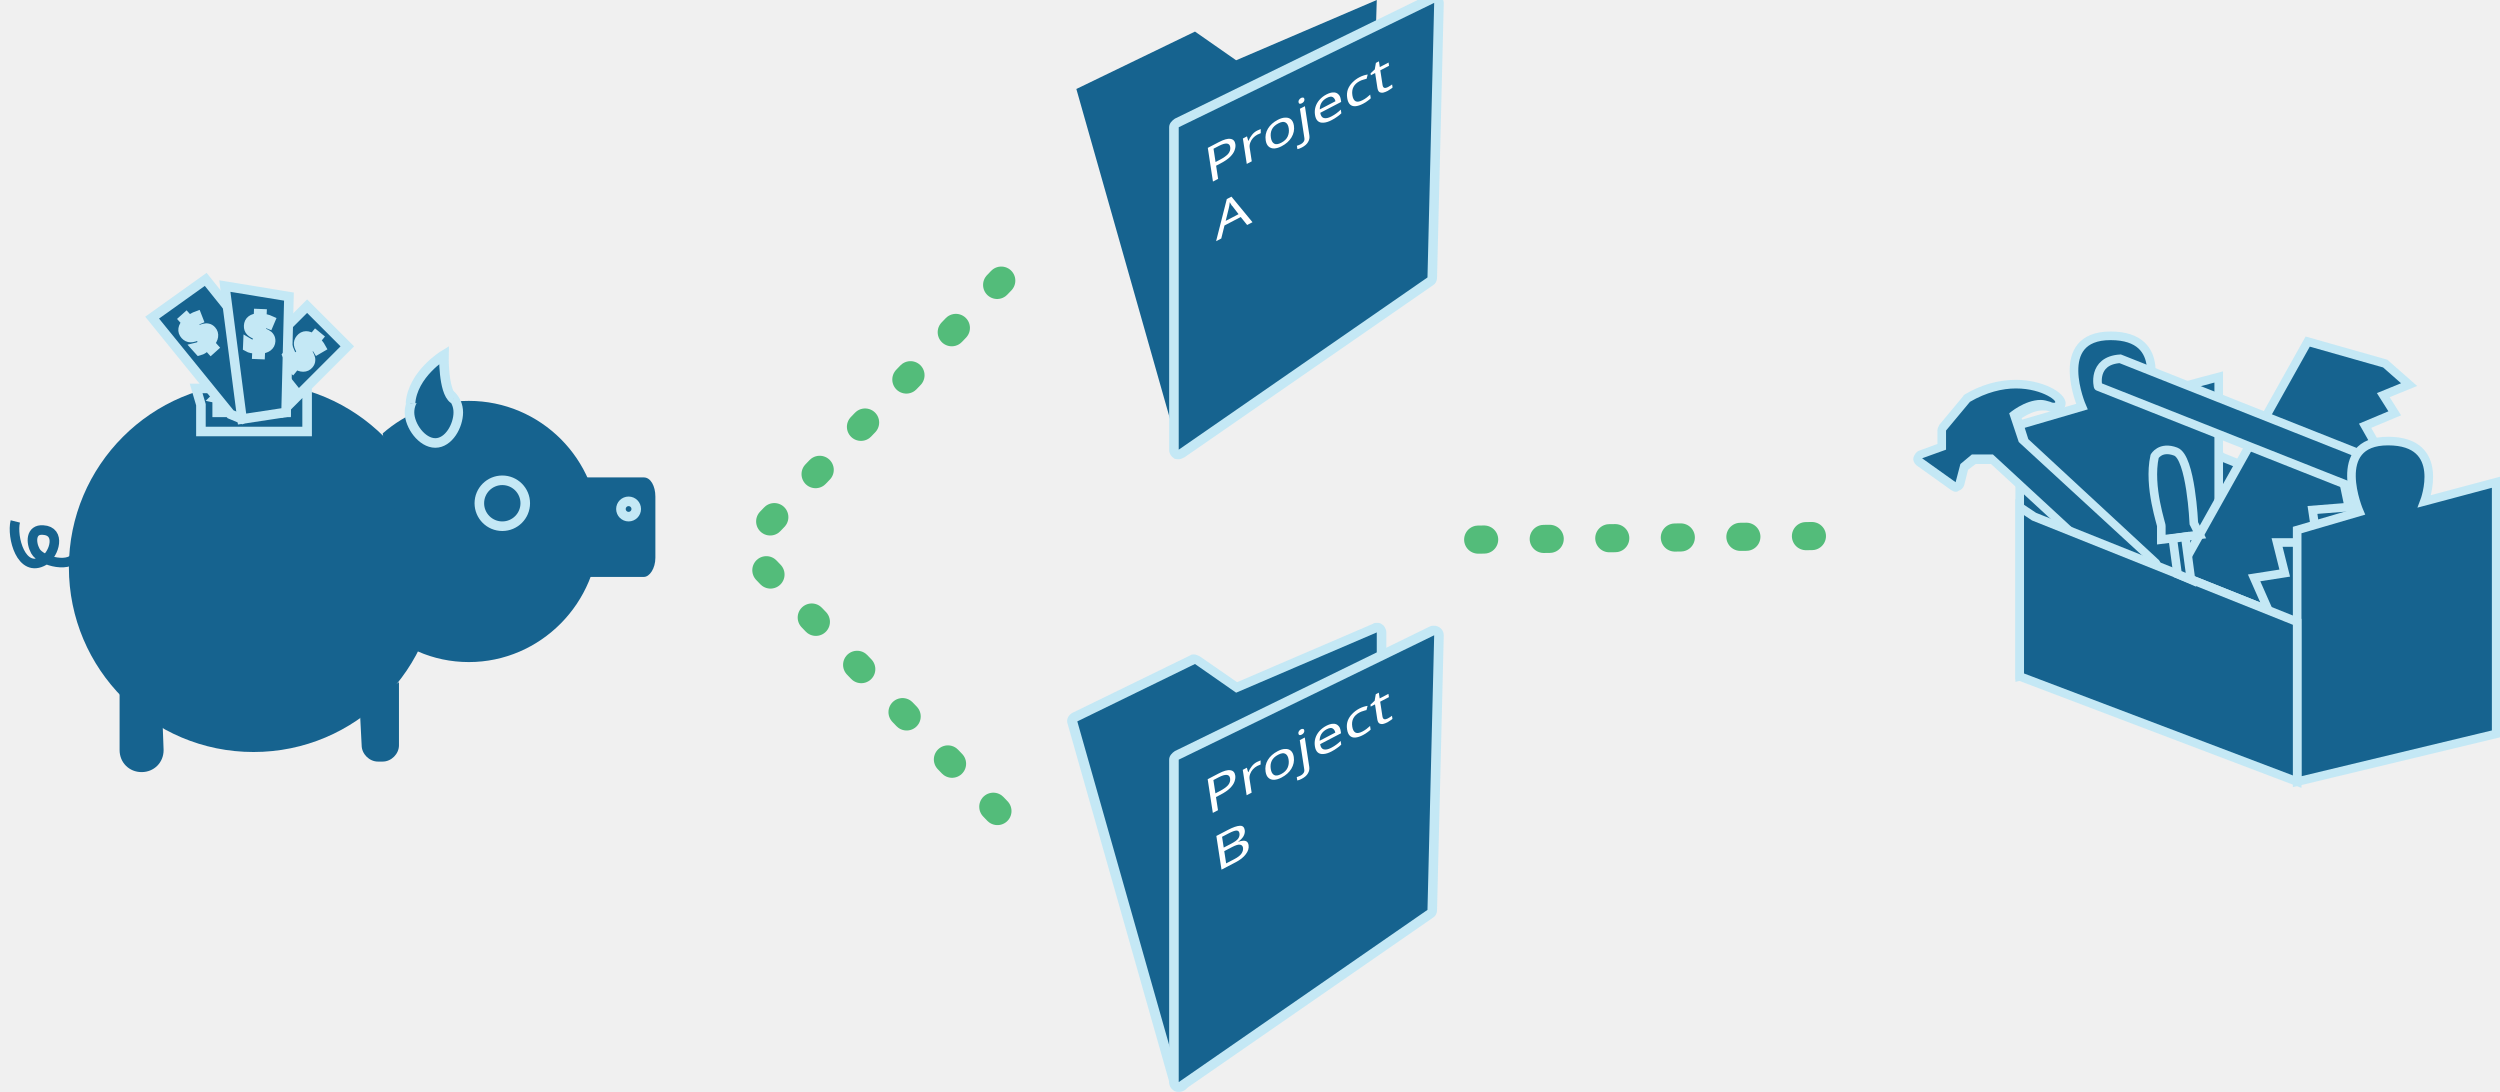
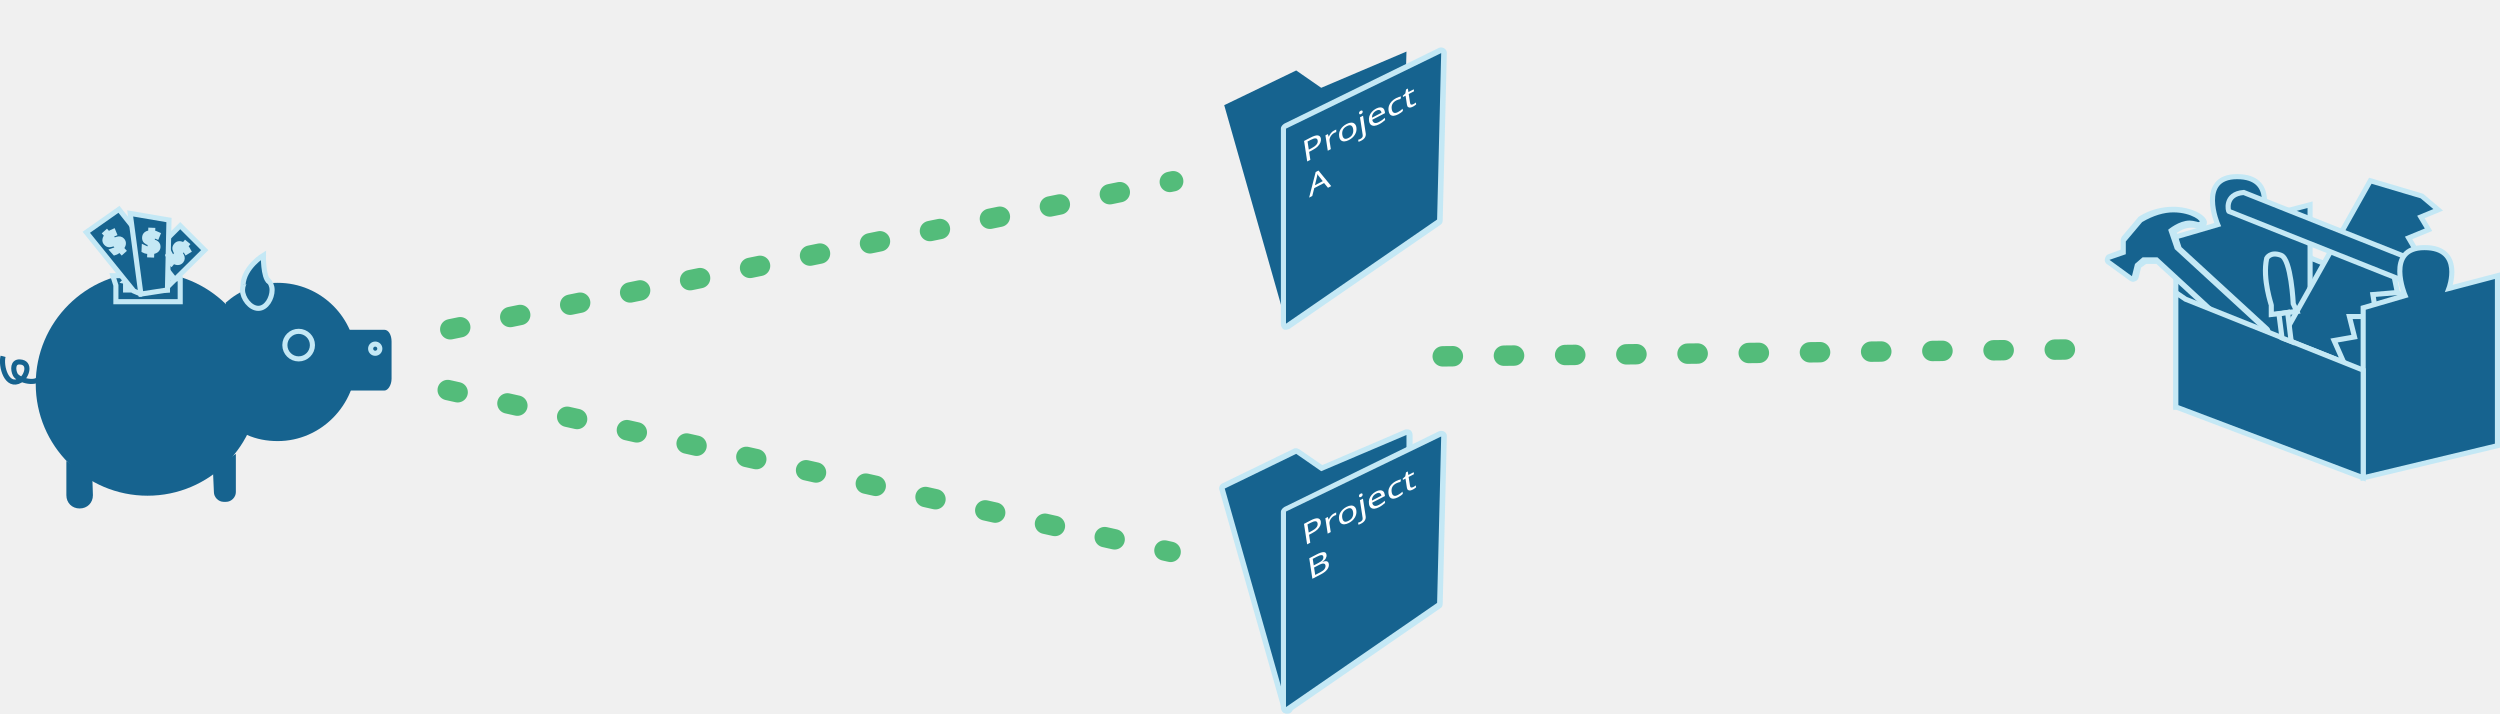
- <svg xmlns="http://www.w3.org/2000/svg" version="1.1" id="Layer_1" x="0px" y="0px" viewBox="0 0 261.3 114.1" enable-background="new 0 0 261.3 114.1" xml:space="preserve">
+ <svg xmlns="http://www.w3.org/2000/svg" version="1.1" id="Layer_1" x="0px" y="0px" viewBox="-163.6 73.6 489.7 139.8" enable-background="new -163.6 73.6 489.7 139.8" xml:space="preserve">
  <g>
-     <path fill="#27BACD" stroke="#FFFFFF" stroke-width="2" stroke-miterlimit="10" d="M100.6,39.4" />
-     <line fill="none" stroke="#53BC7A" stroke-width="2.941" stroke-linecap="round" stroke-linejoin="round" stroke-miterlimit="10" stroke-dasharray="0.623,6.229" x1="154.5" y1="56.4" x2="192.2" y2="56" />
+     <path fill="#27BACD" stroke="#FFFFFF" stroke-width="2" stroke-miterlimit="10" d="M62.7,128.5" />
+     <line fill="none" stroke="#53BC7A" stroke-width="4" stroke-linecap="round" stroke-linejoin="round" stroke-miterlimit="10" stroke-dasharray="1.989,10" x1="119" y1="143.4" x2="246.7" y2="142" />
    <g>
-       <circle fill="#16638F" cx="26.5" cy="59.3" r="19.3" />
-       <path fill="#16638F" d="M40,45.3c2.4-2.1,5.5-3.4,9-3.4c7.5,0,13.6,6.1,13.6,13.6S56.5,69.2,49,69.2c-1.9,0-3.7-0.4-5.3-1.1" />
-       <path fill="#16638F" d="M60.9,49.9h6.4c0.7,0,1.2,0.9,1.2,2v6.4c0,1.1-0.6,2-1.2,2h-6.4" />
-       <path fill="#16638F" d="M17,75.7l0.1,2.7c0,1.3-1,2.3-2.3,2.3h0c-1.3,0-2.3-1-2.3-2.3v-5.9" />
-       <path fill="#16638F" d="M41.7,71.3v6.6c0,0.9-0.8,1.7-1.7,1.7h-0.5c-0.9,0-1.7-0.8-1.7-1.7l-0.2-3.9" />
-       <path fill="#16638F" stroke="#C4E8F5" stroke-miterlimit="10" d="M39.5,69.6" />
-       <path fill="none" stroke="#16638F" stroke-miterlimit="10" d="M8,57.9c-0.4,1.6-3.7,0.8-4.3-0.3c-0.5-0.9-0.5-2.3,0.8-2.2    c1.9,0.1,1.2,2.5,0.1,3.2c-2.4,1.4-3.4-2.5-3-4.1" />
-       <circle fill="#16638F" stroke="#C4E8F5" stroke-miterlimit="10" cx="52.5" cy="52.6" r="2.4" />
-       <circle fill="#16638F" stroke="#C4E8F5" stroke-miterlimit="10" cx="65.7" cy="53.2" r="0.8" />
-       <path fill="#16638F" stroke="#C4E8F5" stroke-miterlimit="10" d="M47.9,43.1c0,1.4-1,3.2-2.4,3.2s-2.7-1.8-2.7-3.2    s1.1-2.5,2.5-2.5C46.8,40.6,47.9,41.7,47.9,43.1z" />
-       <path fill="#16638F" stroke="#C4E8F5" stroke-miterlimit="10" d="M42.9,42.2c0.2-3.1,3.5-5.1,3.5-5.1s-0.1,3.8,1,4.6" />
-       <polygon fill="#16638F" stroke="#C4E8F5" stroke-miterlimit="10" points="21,42.3 21,45.1 32.1,45.1 32.1,41.1 29.9,41.1     29.9,43.1 22.7,43.1 22.7,40.6 20.5,40.6   " />
-       <polygon fill="#16638F" stroke="#C4E8F5" stroke-miterlimit="10" points="29.4,43.1 36.3,36.2 32.1,32 22.5,41.6   " />
-       <polygon fill="#16638F" stroke="#C4E8F5" stroke-miterlimit="10" points="24.1,43.3 15.9,33.2 21.5,29.2 30.8,40.8 25.3,43.8       " />
-       <polygon fill="#16638F" stroke="#C4E8F5" stroke-miterlimit="10" points="25.3,43.8 23.5,29.9 30.2,31 29.9,43.1   " />
-       <rect x="19.6" y="30.1" transform="matrix(0.7441 -0.668 0.668 0.7441 -16.3598 25.0298)" fill="none" width="9.8" height="7.6" />
-       <text transform="matrix(0.7442 -0.668 0.668 0.7442 20.8737 37.1902)" fill="#16638F" stroke="#C4E8F5" stroke-miterlimit="10" font-family="'Raleway-SemiBold'" font-size="5.203">$</text>
-       <rect x="25.5" y="33" transform="matrix(0.9991 4.205859e-02 -4.205859e-02 0.9991 1.5766 -1.2477)" fill="none" width="9.8" height="7.6" />
-       <text transform="matrix(0.9991 4.206000e-02 -4.206000e-02 0.9991 25.5522 36.6812)" fill="#16638F" stroke="#C4E8F5" stroke-miterlimit="10" font-family="'Raleway-SemiBold'" font-size="5.203">$</text>
-       <rect x="28.3" y="36.6" transform="matrix(0.7747 0.6323 -0.6323 0.7747 33.0158 -11.915)" fill="none" width="9.8" height="7.6" />
-       <text transform="matrix(0.7747 0.6323 -0.6323 0.7747 29.4803 37.2578)" fill="#16638F" stroke="#C4E8F5" stroke-miterlimit="10" font-family="'Raleway-SemiBold'" font-size="5.203">$</text>
+       <circle fill="#16638F" cx="-134.7" cy="148.8" r="21.9" />
+       <path fill="#16638F" d="M-119.4,132.9c2.7-2.4,6.2-3.9,10.2-3.9c8.5,0,15.4,6.9,15.4,15.4c0,8.5-6.9,15.6-15.4,15.6    c-2.2,0-4.2-0.4-6-1.2" />
+       <path fill="#16638F" d="M-95.6,138.2h7.3c0.8,0,1.4,1,1.4,2.3v7.3c0,1.2-0.7,2.3-1.4,2.3h-7.3" />
+       <path fill="#16638F" d="M-145.5,167.5l0.1,3.1c0,1.5-1.1,2.6-2.6,2.6l0,0c-1.5,0-2.6-1.1-2.6-2.6v-6.7" />
+       <path fill="#16638F" d="M-117.4,162.5v7.5c0,1-0.9,1.9-1.9,1.9h-0.5c-1,0-1.9-0.9-1.9-1.9l-0.2-4.5" />
+       <path fill="#16638F" stroke="#C4E8F5" stroke-miterlimit="10" d="M-119.9,160.5" />
+       <path fill="none" stroke="#16638F" stroke-miterlimit="10" d="M-155.7,147.3c-0.4,1.8-4.2,0.9-4.9-0.3c-0.5-1-0.5-2.6,0.9-2.5    c2.2,0.1,1.4,2.8,0.1,3.6c-2.7,1.6-3.9-2.8-3.4-4.7" />
+       <circle fill="#16638F" stroke="#C4E8F5" stroke-miterlimit="10" cx="-105.1" cy="141.2" r="2.7" />
+       <circle fill="#16638F" stroke="#C4E8F5" stroke-miterlimit="10" cx="-90.1" cy="141.9" r="0.9" />
+       <path fill="#16638F" stroke="#C4E8F5" stroke-miterlimit="10" d="M-110.3,130.4c0,1.6-1.1,3.6-2.7,3.6s-3.1-2-3.1-3.6    c0-1.6,1.2-2.8,2.8-2.8C-111.6,127.6-110.3,128.8-110.3,130.4z" />
+       <path fill="#16638F" stroke="#C4E8F5" stroke-miterlimit="10" d="M-116,129.4c0.2-3.5,4-5.8,4-5.8s-0.1,4.3,1.1,5.2" />
+       <polygon fill="#16638F" stroke="#C4E8F5" stroke-miterlimit="10" points="-140.9,129.5 -140.9,132.7 -128.3,132.7 -128.3,128.2     -130.8,128.2 -130.8,130.4 -139,130.4 -139,127.6 -141.5,127.6   " />
+       <polygon fill="#16638F" stroke="#C4E8F5" stroke-miterlimit="10" points="-131.4,130.4 -123.5,122.6 -128.3,117.8 -139.2,128.7       " />
+       <polygon fill="#16638F" stroke="#C4E8F5" stroke-miterlimit="10" points="-137.4,130.6 -146.7,119.1 -140.3,114.6 -129.8,127.8     -136,131.2   " />
+       <polygon fill="#16638F" stroke="#C4E8F5" stroke-miterlimit="10" points="-136,131.2 -138.1,115.4 -130.5,116.7 -130.8,130.4       " />
+       <rect x="-142.5" y="115.6" transform="matrix(0.7441 -0.668 0.668 0.7441 -115.1495 -60.7854)" fill="none" width="11.1" height="8.7" />
+       <text transform="matrix(0.7442 -0.668 0.668 0.7442 -141.0717 123.6996)" fill="#16638F" font-family="'Raleway-SemiBold'" font-size="5.914">$</text>
+       <text transform="matrix(0.7442 -0.668 0.668 0.7442 -141.0717 123.6996)" fill="none" stroke="#C4E8F5" stroke-miterlimit="10" font-family="'Raleway-SemiBold'" font-size="5.914">$</text>
+       <rect x="-135.8" y="118.9" transform="matrix(0.9991 4.205995e-02 -4.205995e-02 0.9991 5.0677 5.5879)" fill="none" width="11.1" height="8.7" />
+       <text transform="matrix(0.9991 4.206126e-02 -4.206126e-02 0.9991 -135.7541 123.1217)" fill="#16638F" font-family="'Raleway-SemiBold'" font-size="5.913">$</text>
+       <text transform="matrix(0.9991 4.206126e-02 -4.206126e-02 0.9991 -135.7541 123.1217)" fill="none" stroke="#C4E8F5" stroke-miterlimit="10" font-family="'Raleway-SemiBold'" font-size="5.913">$</text>
+       <rect x="-132.6" y="123" transform="matrix(0.7747 0.6323 -0.6323 0.7747 51.8612 109.0291)" fill="none" width="11.1" height="8.7" />
+       <text transform="matrix(0.7747 0.6323 -0.6323 0.7747 -131.2897 123.7775)" fill="#16638F" font-family="'Raleway-SemiBold'" font-size="5.913">$</text>
+       <text transform="matrix(0.7747 0.6323 -0.6323 0.7747 -131.2897 123.7775)" fill="none" stroke="#C4E8F5" stroke-miterlimit="10" font-family="'Raleway-SemiBold'" font-size="5.913">$</text>
    </g>
    <g>
-       <path fill="#16638F" d="M123.2,113.6c-0.2,0-0.4-0.2-0.4-0.4l-10.7-37.7c-0.1-0.2,0-0.5,0.3-0.6l12.3-6c0.1,0,0.1-0.1,0.2-0.1    c0.1,0,0.2,0,0.3,0.1l4.1,2.8l14.4-6.2c0.1,0,0.1,0,0.2,0c0.1,0,0.2,0,0.3,0.1c0.1,0.1,0.2,0.3,0.2,0.4l0,3.3c0,0.1,0,0.1,0,0.2    l-20.6,43.7C123.6,113.4,123.4,113.6,123.2,113.6C123.2,113.6,123.2,113.6,123.2,113.6z" />
+       <path fill="#16638F" d="M88.4,212.8c-0.2,0-0.4-0.2-0.4-0.4l-12.2-42.9c-0.1-0.2,0-0.5,0.3-0.7l14-6.8c0.1,0,0.1-0.1,0.2-0.1    c0.1,0,0.2,0,0.3,0.1l4.7,3.2l16.4-7c0.1,0,0.1,0,0.2,0c0.1,0,0.2,0,0.3,0.1c0.1,0.1,0.2,0.3,0.2,0.4v3.8c0,0.1,0,0.1,0,0.2    l-23.4,49.6C88.8,212.6,88.6,212.8,88.4,212.8L88.4,212.8z" />
      <g>
-         <path fill="#C4E8F5" d="M143.9,66.1l0,3.3l-20.6,43.7l-10.7-37.7l12.3-6l4.3,3L143.9,66.1 M143.9,65.1c-0.1,0-0.3,0-0.4,0.1     l-14.2,6.1l-3.9-2.7c-0.2-0.1-0.4-0.2-0.6-0.2c-0.1,0-0.3,0-0.4,0.1l-12.3,6c-0.4,0.2-0.7,0.7-0.5,1.2l10.7,37.7     c0.1,0.4,0.5,0.7,0.9,0.7c0,0,0.1,0,0.1,0c0.4,0,0.7-0.2,0.9-0.6l20.6-43.7c0.1-0.1,0.1-0.3,0.1-0.4l0-3.3c0-0.3-0.2-0.7-0.4-0.8     C144.3,65.1,144.1,65.1,143.9,65.1L143.9,65.1z" />
+         <path fill="#C4E8F5" d="M111.9,158.8v3.8l-23.4,49.6l-12.2-42.9l14-6.8l4.9,3.4L111.9,158.8 M111.9,157.7c-0.1,0-0.3,0-0.4,0.1     l-16.1,6.9l-4.5-3.1c-0.2-0.1-0.4-0.2-0.7-0.2c-0.1,0-0.3,0-0.4,0.1l-14,6.8c-0.4,0.2-0.8,0.8-0.5,1.4l12.2,42.9     c0.1,0.4,0.5,0.8,1,0.8h0.1c0.4,0,0.8-0.2,1-0.7L113,163c0.1-0.1,0.1-0.3,0.1-0.4v-3.8c0-0.3-0.2-0.8-0.4-0.9     C112.4,157.7,112.2,157.7,111.9,157.7L111.9,157.7z" />
      </g>
    </g>
    <g>
-       <path fill="#16638F" d="M123.2,113.6c-0.1,0-0.2,0-0.2-0.1c-0.2-0.1-0.3-0.3-0.3-0.4V79.4c0-0.2,0.1-0.4,0.3-0.4l26.7-13    c0.1,0,0.1-0.1,0.2-0.1c0.1,0,0.2,0,0.3,0.1c0.1,0.1,0.2,0.3,0.2,0.4l-0.7,28.7c0,0.2-0.1,0.3-0.2,0.4l-26,18    C123.4,113.5,123.3,113.6,123.2,113.6z" />
+       <path fill="#16638F" d="M88.4,212.8c-0.1,0-0.2,0-0.2-0.1c-0.2-0.1-0.3-0.3-0.3-0.4v-38.3c0-0.2,0.1-0.4,0.3-0.4l30.3-14.8    c0.1,0,0.1-0.1,0.2-0.1c0.1,0,0.2,0,0.3,0.1c0.1,0.1,0.2,0.3,0.2,0.4l-0.8,32.6c0,0.2-0.1,0.3-0.2,0.4l-29.6,20.4    C88.6,212.7,88.5,212.8,88.4,212.8z" />
      <g>
-         <path fill="#C4E8F5" d="M149.9,66.4L149.9,66.4 M149.9,66.4l-0.7,28.7l-26,18V79.4L149.9,66.4 M149.9,65.4     C149.9,65.4,149.9,65.4,149.9,65.4c-0.2,0-0.3,0-0.5,0.1l-26.6,13c-0.3,0.2-0.6,0.5-0.6,0.9v33.7c0,0.4,0.2,0.7,0.5,0.9     c0.1,0.1,0.3,0.1,0.5,0.1c0.2,0,0.4-0.1,0.6-0.2l26-18c0.3-0.2,0.4-0.5,0.4-0.8l0.7-28.6c0,0,0-0.1,0-0.1     C150.9,65.8,150.4,65.4,149.9,65.4L149.9,65.4C149.9,65.4,149.9,65.4,149.9,65.4L149.9,65.4z" />
+         <path fill="#C4E8F5" d="M118.7,159.1L118.7,159.1 M118.7,159.1l-0.8,32.6l-29.6,20.4v-38.3L118.7,159.1 M118.7,158L118.7,158     c-0.2,0-0.3,0-0.5,0.1L88,172.9c-0.3,0.2-0.7,0.5-0.7,1v38.3c0,0.4,0.2,0.8,0.5,1c0.1,0.1,0.3,0.1,0.5,0.1s0.4-0.1,0.7-0.2     l29.6-20.4c0.3-0.2,0.4-0.5,0.4-0.9l0.8-32.5v-0.1C119.9,158.4,119.3,158,118.7,158L118.7,158L118.7,158L118.7,158z" />
      </g>
    </g>
-     <line fill="none" stroke="#53BC7A" stroke-width="2.941" stroke-linecap="round" stroke-linejoin="round" stroke-miterlimit="10" stroke-dasharray="0.623,6.229" x1="80.1" y1="59.6" x2="106.2" y2="86.8" />
-     <line fill="none" stroke="#53BC7A" stroke-width="2.941" stroke-linecap="round" stroke-linejoin="round" stroke-miterlimit="10" stroke-dasharray="0.623,6.229" x1="80.5" y1="54.5" x2="106.6" y2="27.3" />
+     <line fill="none" stroke="#53BC7A" stroke-width="4" stroke-linecap="round" stroke-linejoin="round" stroke-miterlimit="10" stroke-dasharray="1.989,10" x1="-75.9" y1="150" x2="65.7" y2="181.7" />
+     <line fill="none" stroke="#53BC7A" stroke-width="4" stroke-linecap="round" stroke-linejoin="round" stroke-miterlimit="10" stroke-dasharray="1.989,10" x1="-75.4" y1="138.1" x2="66.2" y2="109.1" />
    <g>
-       <polygon fill="#16638F" points="123.2,47 112.5,9.3 124.9,3.3 129.2,6.3 143.9,0 143.8,3.3   " />
+       <polygon fill="#16638F" points="88.4,137.1 76.2,94.2 90.3,87.4 95.2,90.8 111.9,83.7 111.8,87.4   " />
    </g>
    <g>
-       <path fill="#16638F" d="M123.2,47.5c-0.1,0-0.2,0-0.2-0.1c-0.2-0.1-0.3-0.3-0.3-0.4V13.3c0-0.2,0.1-0.4,0.3-0.4l26.7-13    c0.1,0,0.1-0.1,0.2-0.1c0.1,0,0.2,0,0.3,0.1c0.1,0.1,0.2,0.3,0.2,0.4L149.7,29c0,0.2-0.1,0.3-0.2,0.4l-26,18    C123.4,47.5,123.3,47.5,123.2,47.5z" />
-       <path fill="#C4E8F5" d="M149.9,0.3L149.9,0.3 M149.9,0.3L149.2,29l-26,18V13.3L149.9,0.3 M149.9-0.7    C149.9-0.7,149.9-0.7,149.9-0.7c-0.2,0-0.3,0-0.5,0.1l-26.6,13c-0.3,0.2-0.6,0.5-0.6,0.9V47c0,0.4,0.2,0.7,0.5,0.9    c0.1,0.1,0.3,0.1,0.5,0.1c0.2,0,0.4-0.1,0.6-0.2l26-18c0.3-0.2,0.4-0.5,0.4-0.8l0.7-28.6c0,0,0-0.1,0-0.1    C150.9-0.2,150.4-0.7,149.9-0.7L149.9-0.7C149.9-0.7,149.9-0.7,149.9-0.7L149.9-0.7z" />
+       <path fill="#16638F" d="M88.4,137.7c-0.1,0-0.2,0-0.2-0.1c-0.2-0.1-0.3-0.3-0.3-0.4V98.8c0-0.2,0.1-0.4,0.3-0.4l30.3-14.8    c0.1,0,0.1-0.1,0.2-0.1c0.1,0,0.2,0,0.3,0.1s0.2,0.3,0.2,0.4l-0.8,32.6c0,0.2-0.1,0.3-0.2,0.4l-29.6,20.4    C88.6,137.7,88.5,137.7,88.4,137.7z" />
+       <path fill="#C4E8F5" d="M118.7,84L118.7,84 M118.7,84l-0.8,32.6l-29.6,20.4V98.8L118.7,84 M118.7,82.9L118.7,82.9    c-0.2,0-0.3,0-0.5,0.1L88,97.8c-0.3,0.2-0.7,0.5-0.7,1v38.3c0,0.4,0.2,0.8,0.5,1c0.1,0.1,0.3,0.1,0.5,0.1s0.4-0.1,0.7-0.2    l29.6-20.4c0.3-0.2,0.4-0.5,0.4-0.9l0.8-32.5v-0.1C119.9,83.4,119.3,82.9,118.7,82.9L118.7,82.9L118.7,82.9L118.7,82.9z" />
    </g>
-     <polygon fill="none" points="174.8,4.6 127.7,29.1 125.6,15.7 172.7,-8.9  " />
-     <text transform="matrix(1.1938 -0.6227 0.1511 0.9885 126.1994 19.2788)">
-       <tspan x="0" y="0" fill="#FFFFFF" font-family="'Raleway-Regular'" font-size="5">Project </tspan>
-       <tspan x="0" y="6" fill="#FFFFFF" font-family="'Raleway-Regular'" font-size="5">A</tspan>
-     </text>
+     <polygon fill="none" points="147.1,88.9 93.5,116.7 91.1,101.5 144.7,73.6  " />
+     <text transform="matrix(1.1938 -0.6227 0.1511 0.9885 91.8026 105.568)" fill="#FFFFFF" font-family="'Raleway'" font-size="5.683">Project </text>
+     <text transform="matrix(1.1938 -0.6227 0.1511 0.9885 92.8318 112.31)" fill="#FFFFFF" font-family="'Raleway'" font-size="5.683">A</text>
    <g>
-       <polygon fill="#16638F" stroke="#C4E8F5" stroke-width="0.899" stroke-miterlimit="10" points="232.3,47.8 259.8,58.8     259.8,75.5 230.8,64.5 230.8,46.8   " />
-       <path fill="#16638F" stroke="#C4E8F5" stroke-width="0.899" stroke-miterlimit="10" d="M211.1,44.4v26.3l20.8-5V39.4l-7.5,2    c0,0,2.4-6.3-3.8-6.3c-6.2,0-3,7.4-3,7.4L211.1,44.4z" />
-       <polygon fill="#16638F" stroke="#C4E8F5" stroke-width="0.899" stroke-miterlimit="10" points="227.6,60 241.2,35.7 249.3,38     251.8,40.2 249.1,41.3 250.3,43.2 247.2,44.5 248.5,46.8 244.6,48.7 245.5,53 241.7,53.3 242.2,56.7 238,56.7 238.8,59.9     235.6,60.4 237.1,63.8   " />
-       <path fill="#16638F" stroke="#C4E8F5" stroke-width="0.899" stroke-miterlimit="10" d="M221.6,37.5l29,11.5l-1.5,3.2l-29.8-11.8    C219.3,40.5,218.6,37.7,221.6,37.5z" />
-       <path fill="#16638F" stroke="#C4E8F5" stroke-width="0.899" stroke-miterlimit="10" d="M240.1,55.4v26.3l20.8-5V50.4l-7.5,2    c0,0,2.4-6.3-3.8-6.3c-6.2,0-3,7.4-3,7.4L240.1,55.4z" />
+       <polygon fill="#16638F" stroke="#C4E8F5" stroke-width="1" stroke-miterlimit="10" points="289.4,124.3 324.2,138.3     324.2,159.4 287.5,145.5 287.5,123.1   " />
+       <path fill="#16638F" stroke="#C4E8F5" stroke-width="1" stroke-miterlimit="10" d="M262.6,120v33.3l26.3-6.3v-33.3l-9.5,2.5    c0,0,3-8-4.8-8c-7.8,0-3.8,9.4-3.8,9.4L262.6,120z" />
+       <polygon fill="#16638F" stroke="#C4E8F5" stroke-width="1" stroke-miterlimit="10" points="283.4,139.8 300.7,109 310.8,112     314,114.7 310.6,116.1 312.1,118.6 308.2,120.2 309.9,123.1 304.9,125.5 306,130.9 301.2,131.3 301.9,135.6 296.6,135.6     297.6,139.6 293.6,140.3 295.5,144.6   " />
+       <path fill="#16638F" stroke="#C4E8F5" stroke-width="1" stroke-miterlimit="10" d="M275.9,111.3l36.7,14.6l-1.9,4.1L273,115    C272.9,115.1,272,111.6,275.9,111.3z" />
+       <path fill="#16638F" stroke="#C4E8F5" stroke-width="1" stroke-miterlimit="10" d="M299.3,133.9v33.3l26.3-6.3v-33.3    l-9.5,2.5c0,0,3-8-4.8-8c-7.8,0-3.8,9.4-3.8,9.4L299.3,133.9z" />
      <g>
-         <path fill="#16638F" d="M224.8,59.4c-0.1,0-0.1,0-0.2,0l-7.3-2.9c-0.1,0-0.1,0-0.1-0.1l-9-8.3l-1.9,0l-1,0.8l-0.5,1.7     c0,0.1-0.1,0.3-0.3,0.3c0,0-0.1,0-0.2,0c-0.1,0-0.2,0-0.3-0.1l-3.5-2.5c-0.1-0.1-0.2-0.3-0.2-0.4c0-0.2,0.1-0.3,0.3-0.4l2.2-0.8     V45c0-0.1,0-0.2,0.1-0.3l2.5-3c0,0,0.1-0.1,0.1-0.1c1.7-1,3.4-1.5,5.1-1.5c2.5,0,4.6,1.1,4.6,1.9c0,0.2-0.1,0.4-0.2,0.4     c-0.1,0-0.2,0.1-0.3,0.1c-0.1,0-0.3,0-0.5-0.1c-0.3-0.1-0.5-0.1-0.8-0.1c-1.2,0-2.3,0.8-2.7,1.1l0.9,2.6l13.6,12.5     c0.2,0.1,0.2,0.4,0.1,0.6C225,59.3,224.9,59.4,224.8,59.4z" />
-         <path fill="#C4E8F5" d="M210.7,40.6c2.9,0,4.6,1.5,4,1.5c-0.1,0-0.2,0-0.4-0.1c-0.3-0.1-0.7-0.2-1-0.2c-1.7,0-3.3,1.4-3.3,1.4     l1,3l13.7,12.6l-7.3-2.9l-9.1-8.4l-2.2,0l-1.2,1l-0.5,1.9l-3.5-2.5l2.5-0.9v-2l2.5-3C207.6,41,209.3,40.6,210.7,40.6 M210.7,39.7     L210.7,39.7c-1.8,0-3.6,0.5-5.3,1.5c-0.1,0.1-0.2,0.1-0.2,0.2l-2.5,3c-0.1,0.2-0.2,0.4-0.2,0.6v1.4l-1.9,0.7     c-0.3,0.1-0.5,0.4-0.6,0.7s0.1,0.7,0.4,0.9l3.5,2.5c0.2,0.1,0.3,0.2,0.5,0.2c0.1,0,0.2,0,0.3-0.1c0.3-0.1,0.5-0.3,0.6-0.6     l0.4-1.6l0.8-0.6l1.6,0l8.9,8.2c0.1,0.1,0.2,0.1,0.3,0.2l7.3,2.9c0.1,0,0.2,0.1,0.3,0.1c0.3,0,0.6-0.2,0.8-0.4     c0.2-0.4,0.2-0.8-0.2-1.1l-13.5-12.5l-0.7-2.2c0.5-0.3,1.3-0.8,2.2-0.8c0.2,0,0.5,0,0.7,0.1c0.3,0.1,0.5,0.1,0.7,0.1     c0.6,0,1-0.4,1-1C215.8,40.9,213.3,39.7,210.7,39.7L210.7,39.7z" />
+         <path fill="#16638F" d="M279.9,139c-0.1,0-0.1,0-0.2,0l-9.2-3.7c-0.1,0-0.1,0-0.1-0.1l-11.4-10.5h-2.4l-1.3,1l-0.6,2.1     c0,0.1-0.1,0.4-0.4,0.4c0,0-0.1,0-0.2,0c-0.1,0-0.2,0-0.4-0.1l-4.4-3.2c-0.1-0.1-0.2-0.4-0.2-0.5c0-0.2,0.1-0.4,0.4-0.5l2.8-1     v-2.1c0-0.1,0-0.2,0.1-0.4l3.2-3.8l0.1-0.1c2.1-1.3,4.3-1.9,6.4-1.9c3.2,0,5.8,1.4,5.8,2.4c0,0.2-0.1,0.5-0.2,0.5     c-0.1,0-0.2,0.1-0.4,0.1s-0.4,0-0.6-0.1c-0.4-0.1-0.6-0.1-1-0.1c-1.5,0-2.9,1-3.4,1.4l1.1,3.3l17.2,15.8c0.2,0.1,0.2,0.5,0.1,0.7     C280.2,138.9,280,139,279.9,139z" />
+         <path fill="#C4E8F5" d="M262.1,115.2c3.7,0,5.8,1.9,5,1.9c-0.1,0-0.2,0-0.5-0.1c-0.4-0.1-0.9-0.2-1.3-0.2c-2.1,0-4.2,1.8-4.2,1.8     l1.3,3.8l17.3,15.9l-9.2-3.7l-11.5-10.6h-2.9l-1.5,1.3l-0.6,2.4l-4.4-3.2l3.2-1.1v-2.5l3.2-3.8     C258.2,115.8,260.3,115.2,262.1,115.2 M262.1,114.1L262.1,114.1c-2.3,0-4.6,0.6-6.7,1.9c-0.1,0.1-0.2,0.1-0.2,0.2L252,120     c-0.1,0.2-0.2,0.5-0.2,0.7v1.8l-2.4,0.9c-0.4,0.1-0.6,0.5-0.7,0.9c-0.1,0.4,0.1,0.9,0.5,1.1l4.4,3.2c0.2,0.1,0.4,0.2,0.6,0.2     c0.1,0,0.2,0,0.4-0.1c0.4-0.1,0.6-0.4,0.7-0.7l0.5-2l1-0.7h2l11.2,10.3c0.1,0.1,0.2,0.1,0.4,0.2l9.2,3.7c0.1,0,0.2,0.1,0.4,0.1     c0.4,0,0.7-0.2,1-0.5c0.2-0.5,0.2-1-0.2-1.4L263.7,122l-0.9-2.8c0.6-0.4,1.6-1,2.8-1c0.2,0,0.6,0,0.9,0.1     c0.4,0.1,0.6,0.1,0.9,0.1c0.7,0,1.3-0.5,1.3-1.3C268.5,115.6,265.4,114.1,262.1,114.1L262.1,114.1z" />
      </g>
-       <polygon fill="#16638F" stroke="#C4E8F5" stroke-width="0.899" stroke-miterlimit="10" points="212.6,54 240.1,65 240.1,81.7     211.1,70.7 211.1,53   " />
-       <path fill="#16638F" stroke="#C4E8F5" stroke-width="0.899" stroke-miterlimit="10" d="M225.2,47.7c0,0,0.6-1.1,2.2-0.5    s1.9,7.5,1.9,7.5l0.6,1.2l-4,0.5V55C226,55,224.5,50.9,225.2,47.7z" />
-       <polygon fill="#16638F" stroke="#C4E8F5" stroke-width="0.899" stroke-miterlimit="10" points="229,60.6 228.4,56.1 227.1,56.3     227.6,60   " />
+       <polygon fill="#16638F" stroke="#C4E8F5" stroke-width="1" stroke-miterlimit="10" points="264.5,132.2 299.3,146.1     299.3,167.2 262.6,153.3 262.6,130.9   " />
+       <path fill="#16638F" stroke="#C4E8F5" stroke-width="1" stroke-miterlimit="10" d="M280.4,124.2c0,0,0.7-1.4,2.8-0.6    c2,0.7,2.4,9.5,2.4,9.5l0.7,1.5l-5,0.6v-1.8C281.4,133.5,279.5,128.3,280.4,124.2z" />
+       <polygon fill="#16638F" stroke="#C4E8F5" stroke-width="1" stroke-miterlimit="10" points="285.2,140.5 284.5,134.8     282.8,135.1 283.4,139.8   " />
    </g>
-     <polygon fill="none" points="174.8,70.6 127.7,95.2 125.6,81.7 172.7,57.2  " />
-     <text transform="matrix(1.1938 -0.6227 0.1511 0.9885 126.1862 85.2665)">
-       <tspan x="0" y="0" fill="#FFFFFF" font-family="'Raleway-Regular'" font-size="5">Project </tspan>
-       <tspan x="0" y="6" fill="#FFFFFF" font-family="'Raleway-Regular'" font-size="5">B</tspan>
-     </text>
+     <polygon fill="none" points="147.1,163.9 93.5,191.9 91.1,176.5 144.7,148.6  " />
+     <text transform="matrix(1.1938 -0.6227 0.1511 0.9885 91.7872 180.5721)" fill="#FFFFFF" font-family="'Raleway'" font-size="5.683">Project </text>
+     <text transform="matrix(1.1938 -0.6227 0.1511 0.9885 92.818 187.3128)" fill="#FFFFFF" font-family="'Raleway'" font-size="5.683">B</text>
  </g>
</svg>
